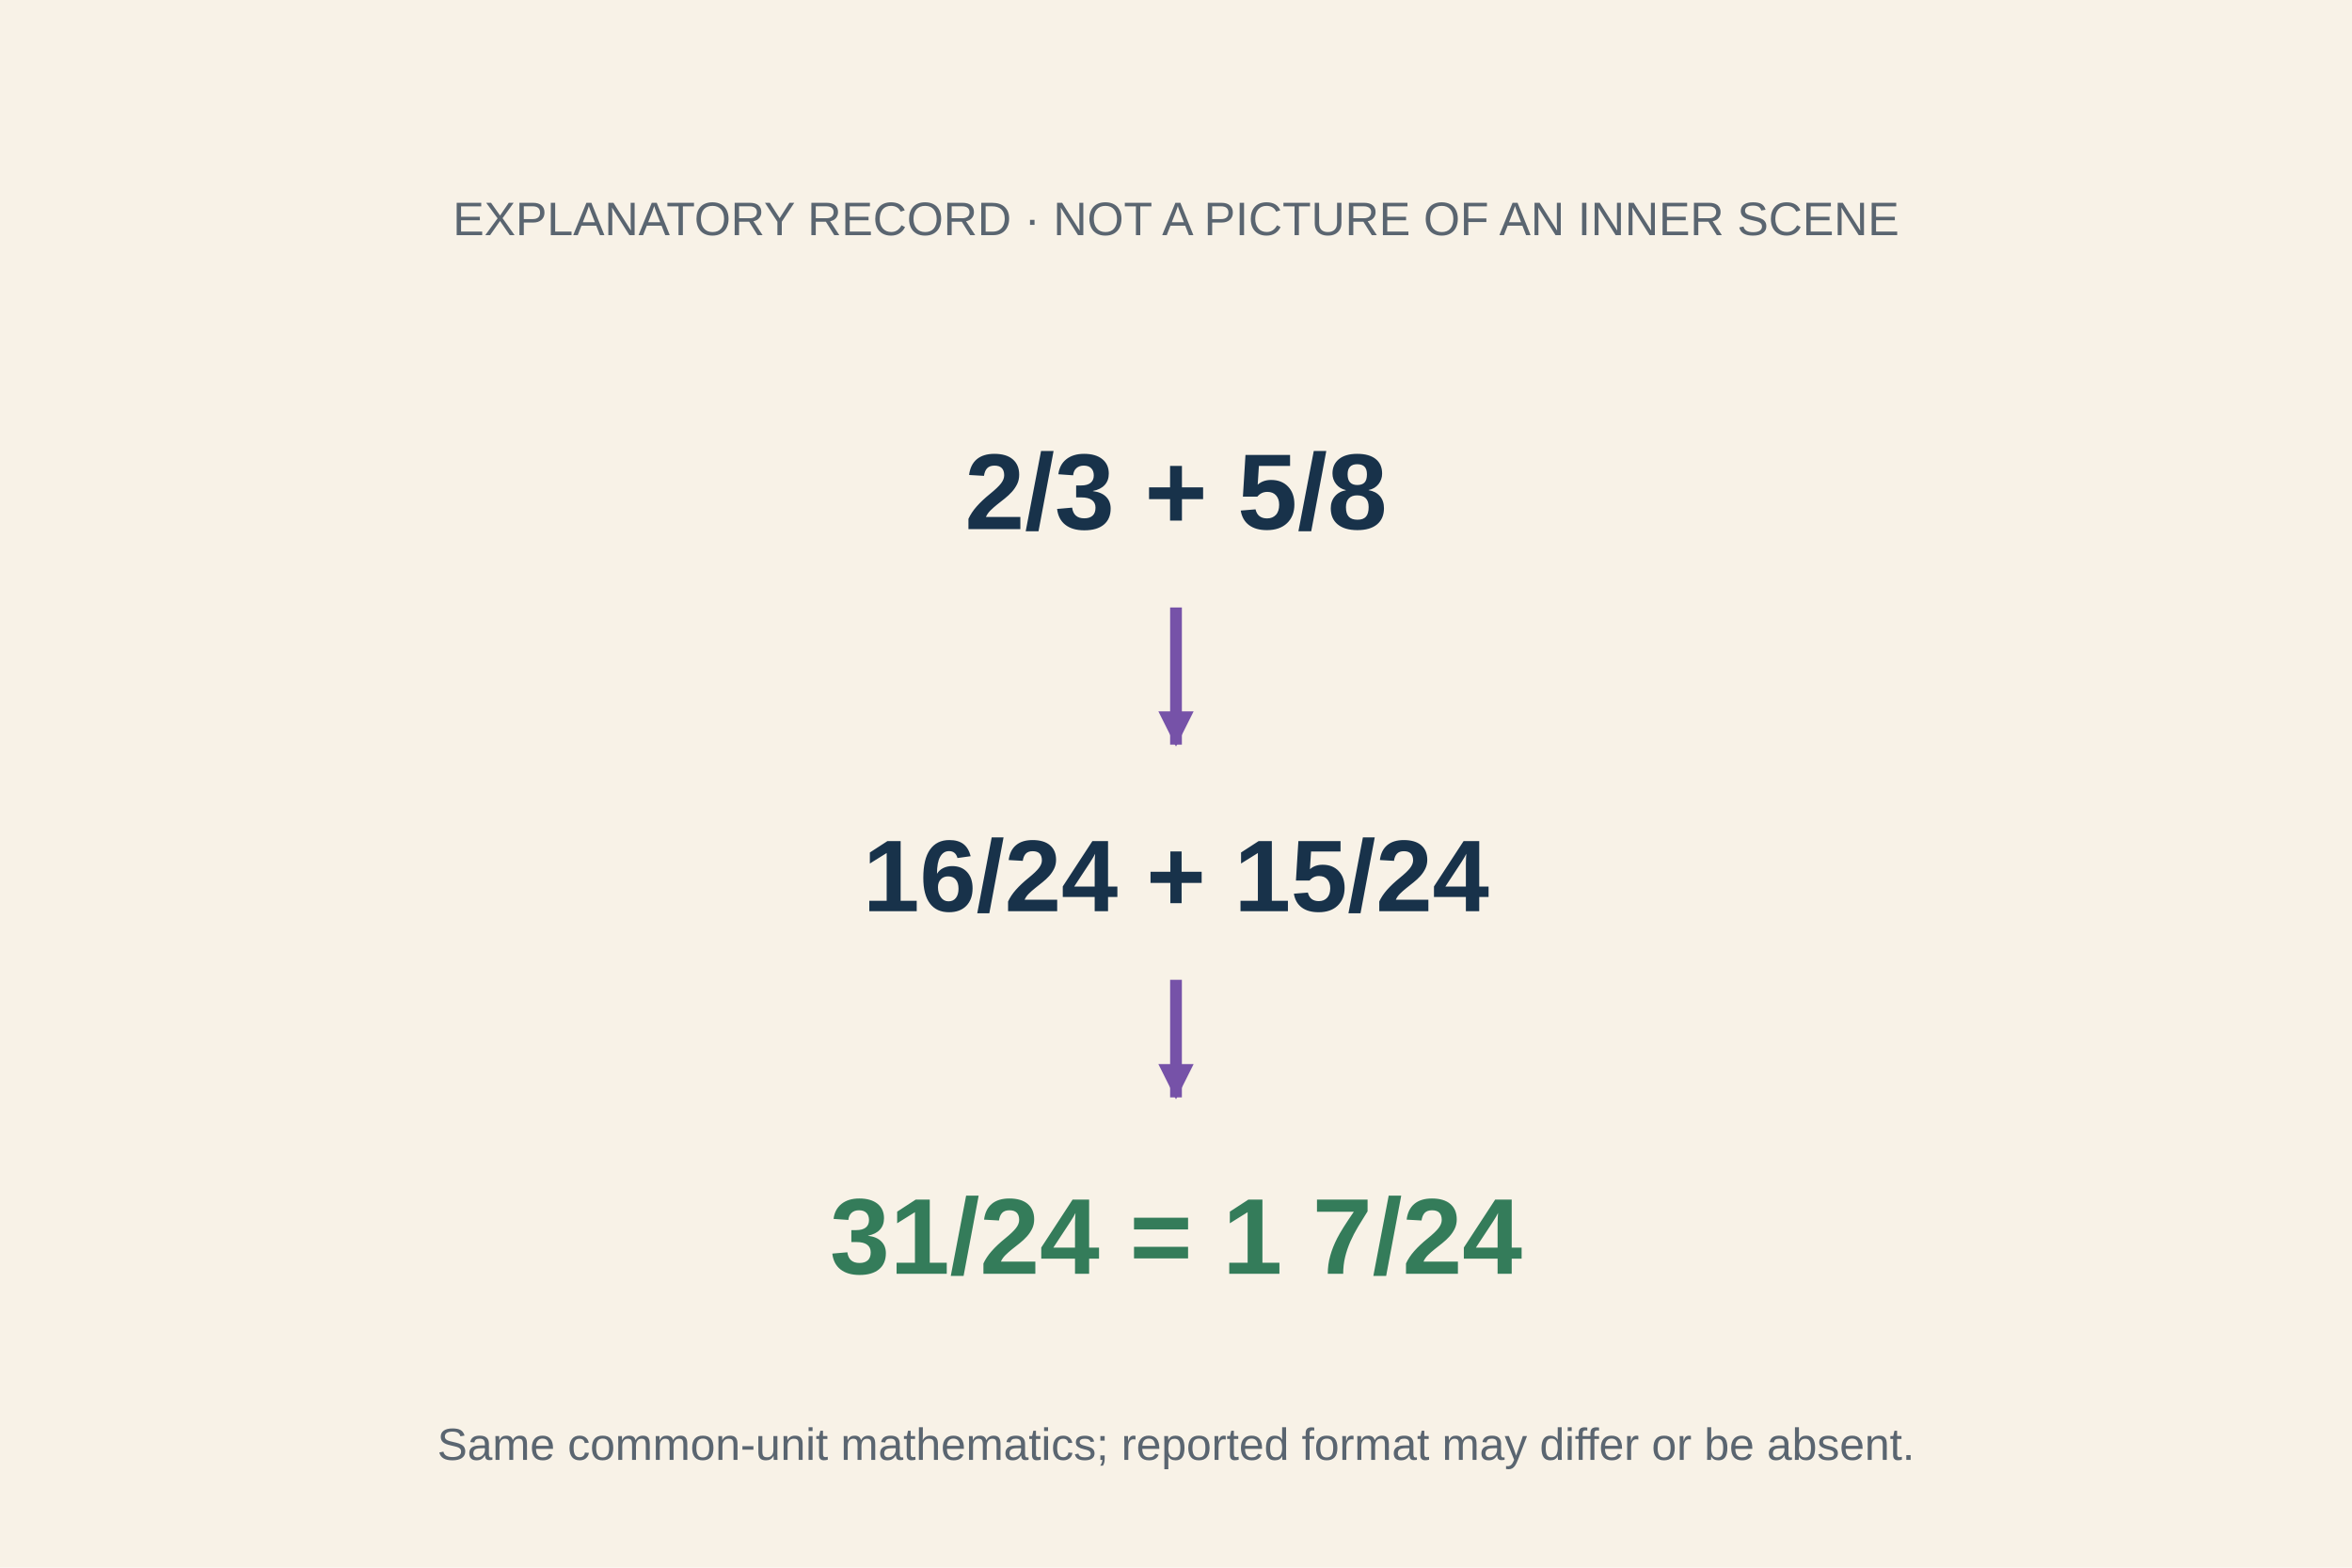
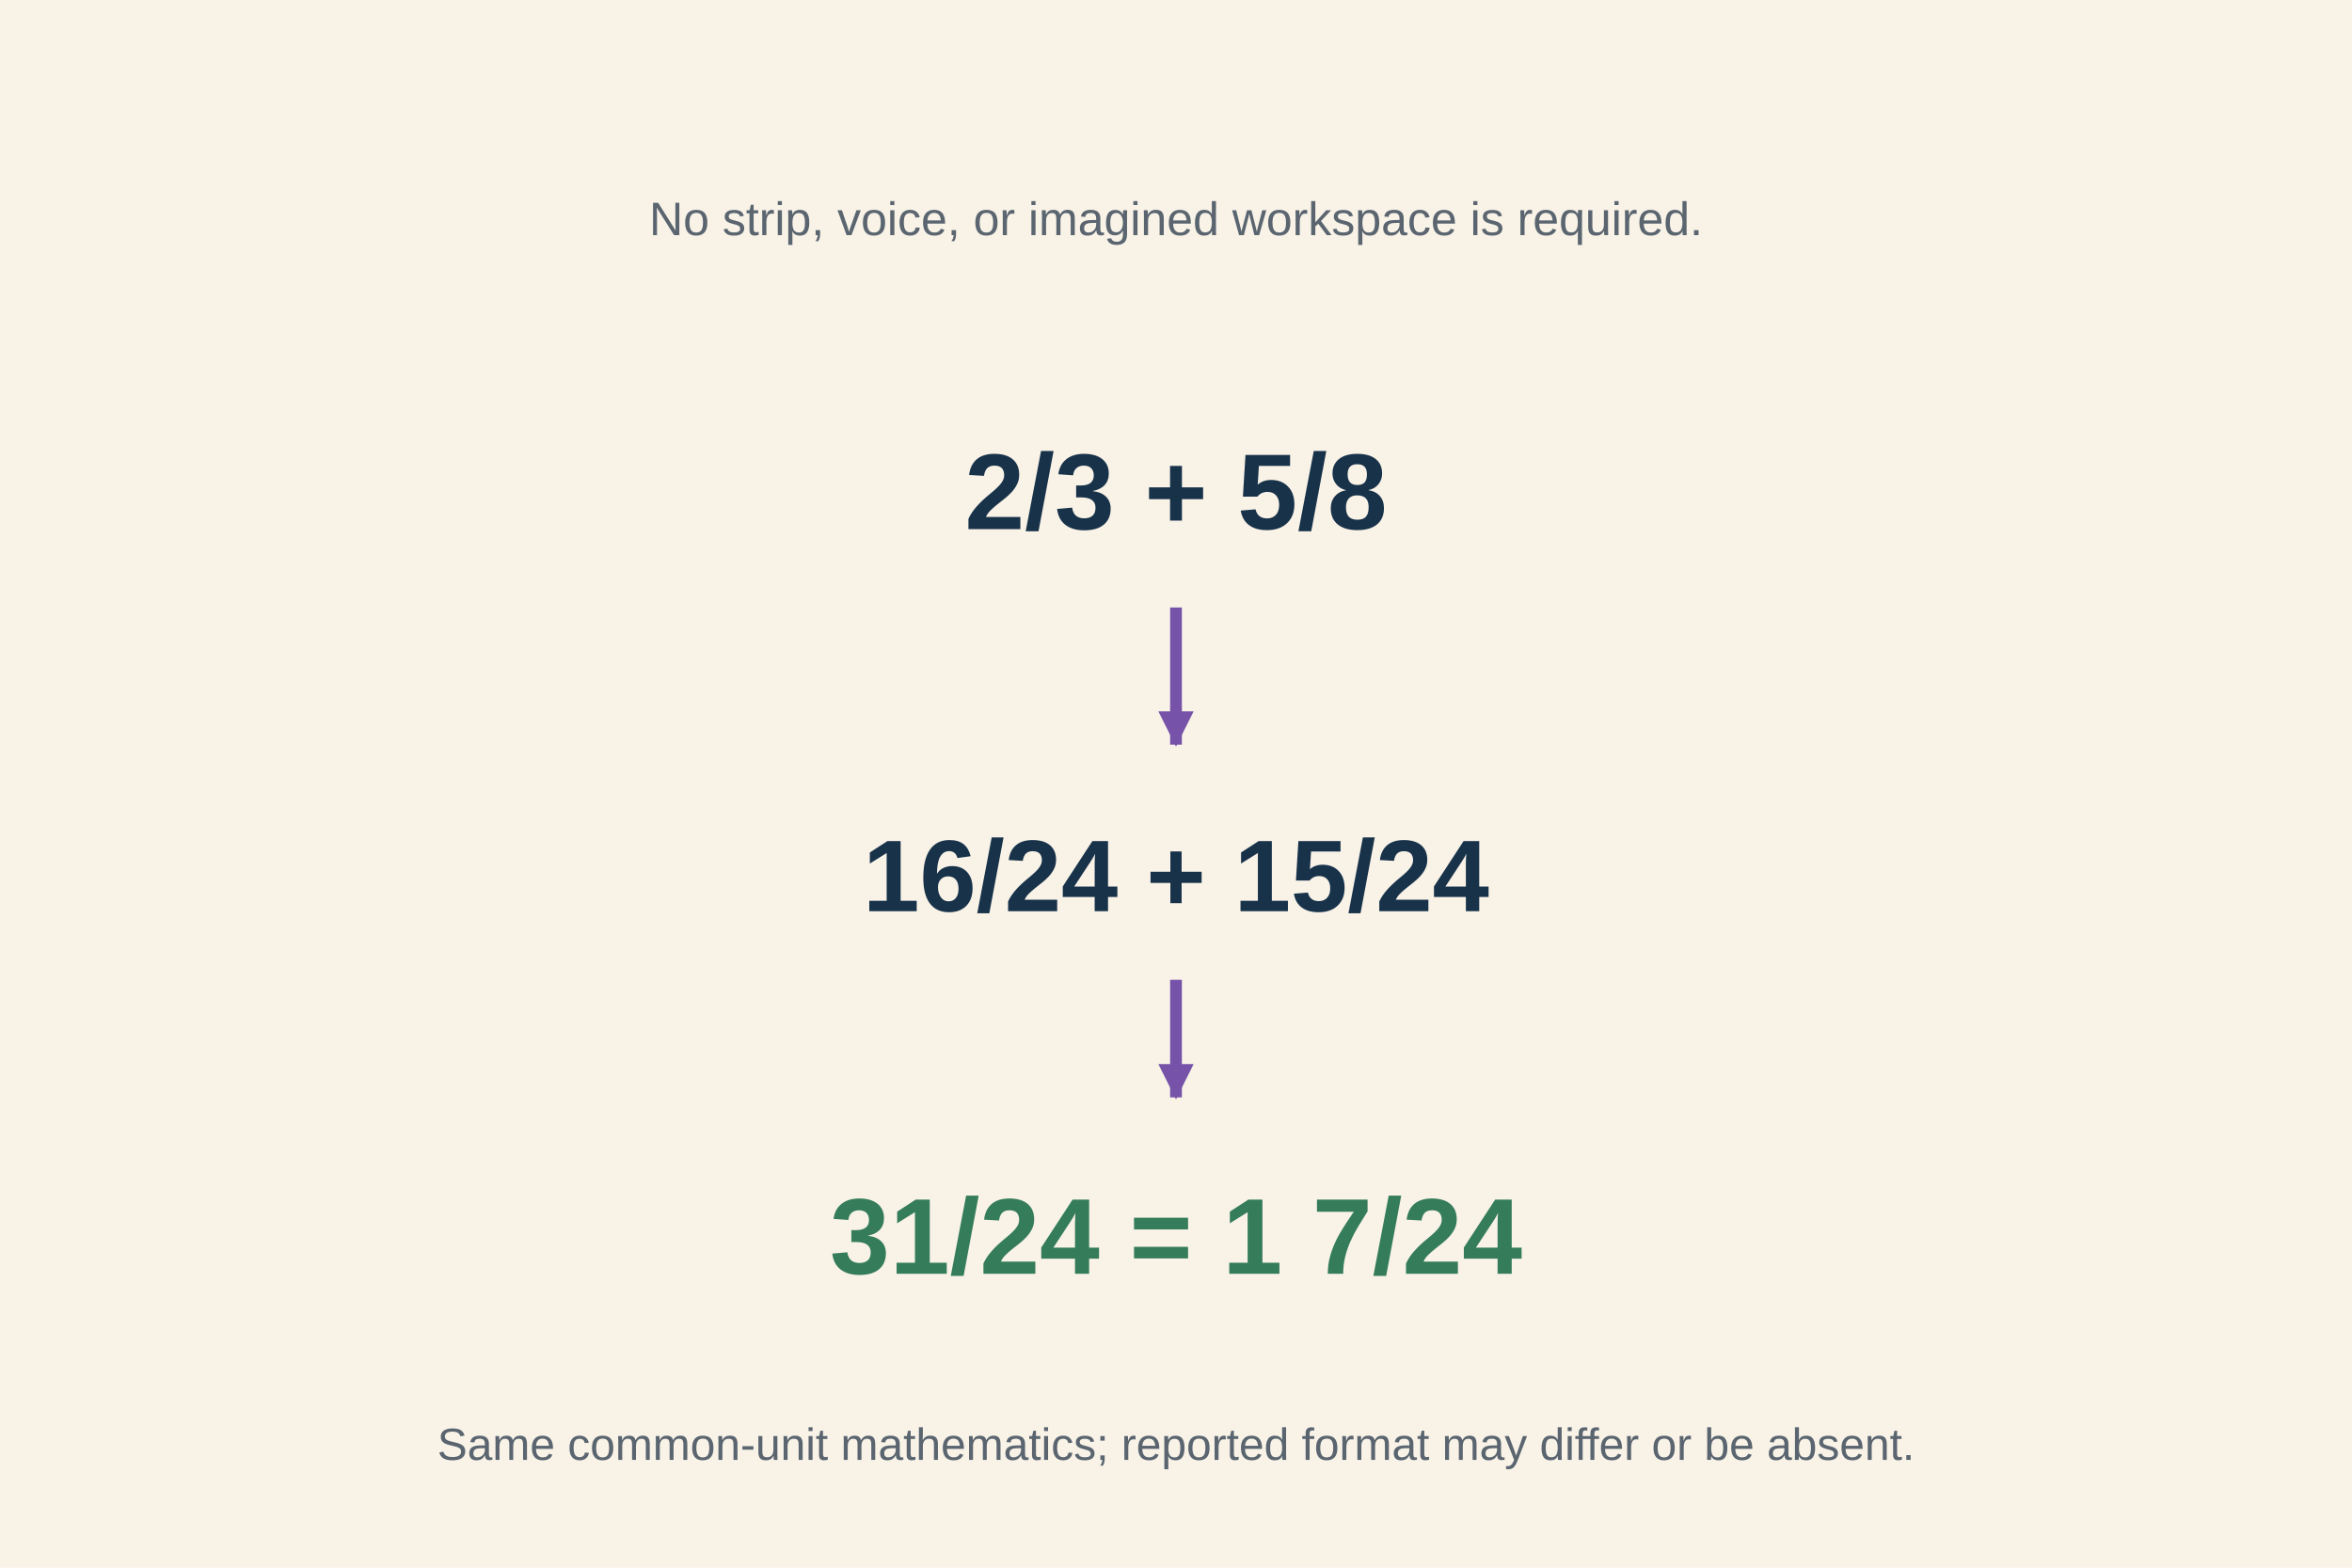
<svg xmlns="http://www.w3.org/2000/svg" width="1200" height="800" viewBox="0 0 1200 800" role="img" aria-labelledby="title desc">
  <defs>
    <marker id="a" markerWidth="18" markerHeight="18" refX="17" refY="9" orient="auto" markerUnits="userSpaceOnUse">
      <path d="M0 0l18 9-18 9z" fill="#7652A8" />
    </marker>
  </defs>
  <rect width="1200" height="800" fill="#F8F2E7" />
-   <text x="600" y="120" text-anchor="middle" font-family="Arial,sans-serif" font-size="24" fill="#5A6570">EXPLANATORY RECORD · NOT A PICTURE OF AN INNER SCENE</text>
+   <text x="600" y="120" text-anchor="middle" font-family="Arial,sans-serif" font-size="24" fill="#5A6570">No strip, voice, or imagined workspace is required.</text>
  <g font-family="Arial,sans-serif" text-anchor="middle" fill="#18324A">
    <text x="600" y="270" font-size="55" font-weight="700">2/3 + 5/8</text>
    <path d="M600 310v70" stroke="#7652A8" stroke-width="6" marker-end="url(#a)" />
    <text x="600" y="465" font-size="52" font-weight="700">16/24 + 15/24</text>
    <path d="M600 500v60" stroke="#7652A8" stroke-width="6" marker-end="url(#a)" />
    <text x="600" y="650" font-size="55" font-weight="700" fill="#347C5A">31/24 = 1 7/24</text>
    <text x="600" y="745" font-size="23" fill="#5A6570">Same common-unit mathematics; reported format may differ or be absent.</text>
  </g>
</svg>
